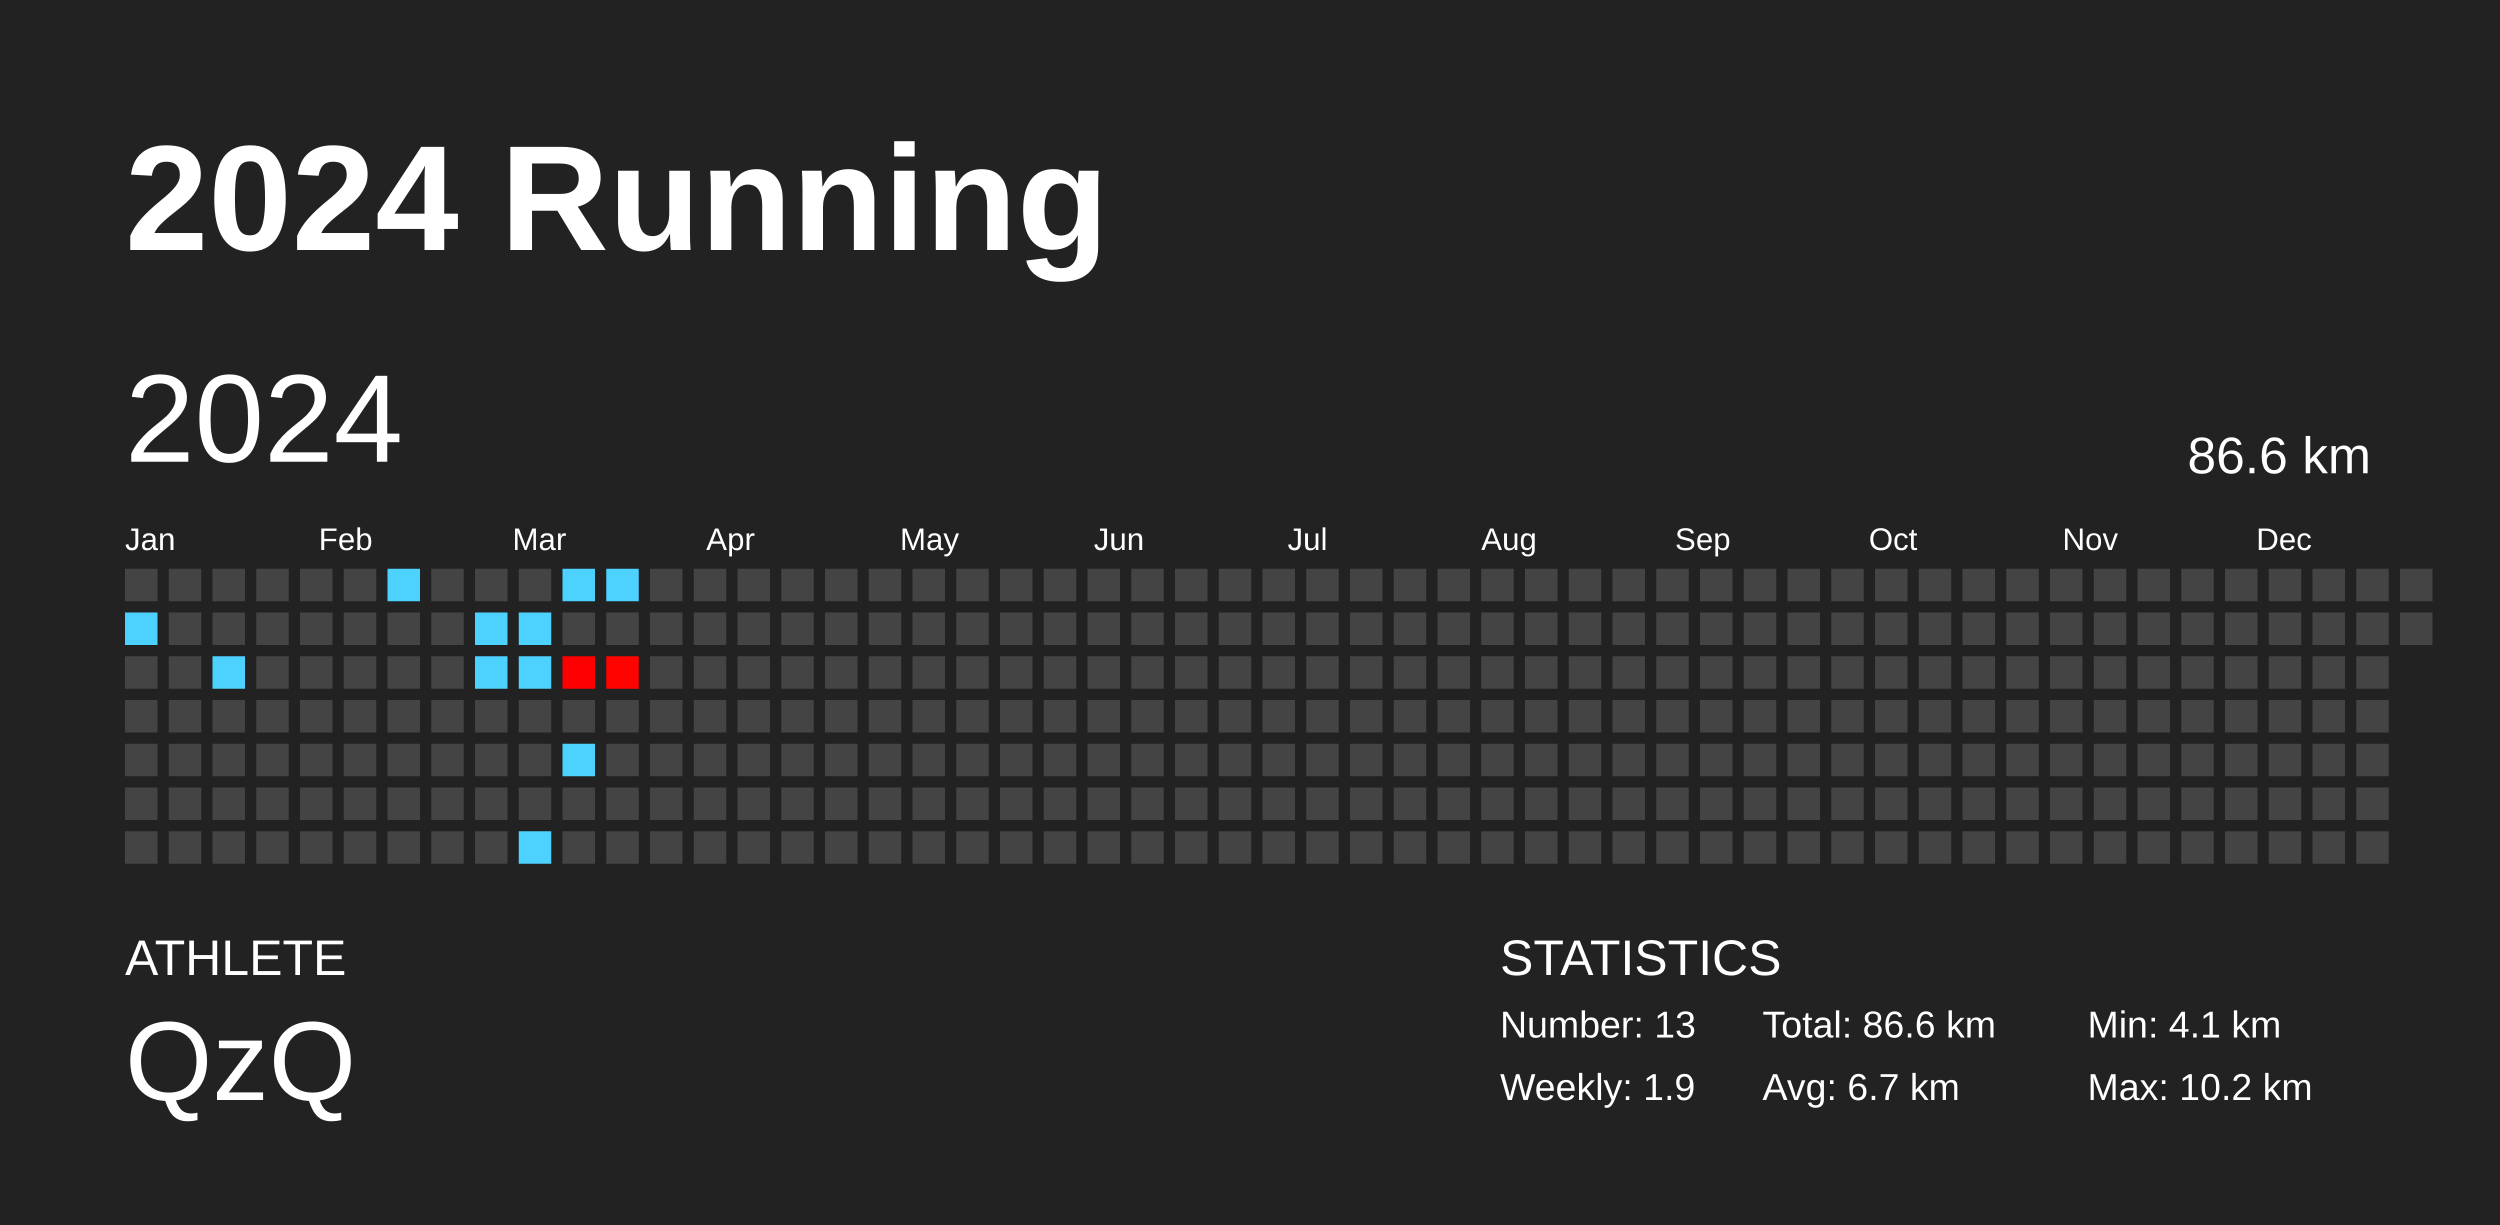
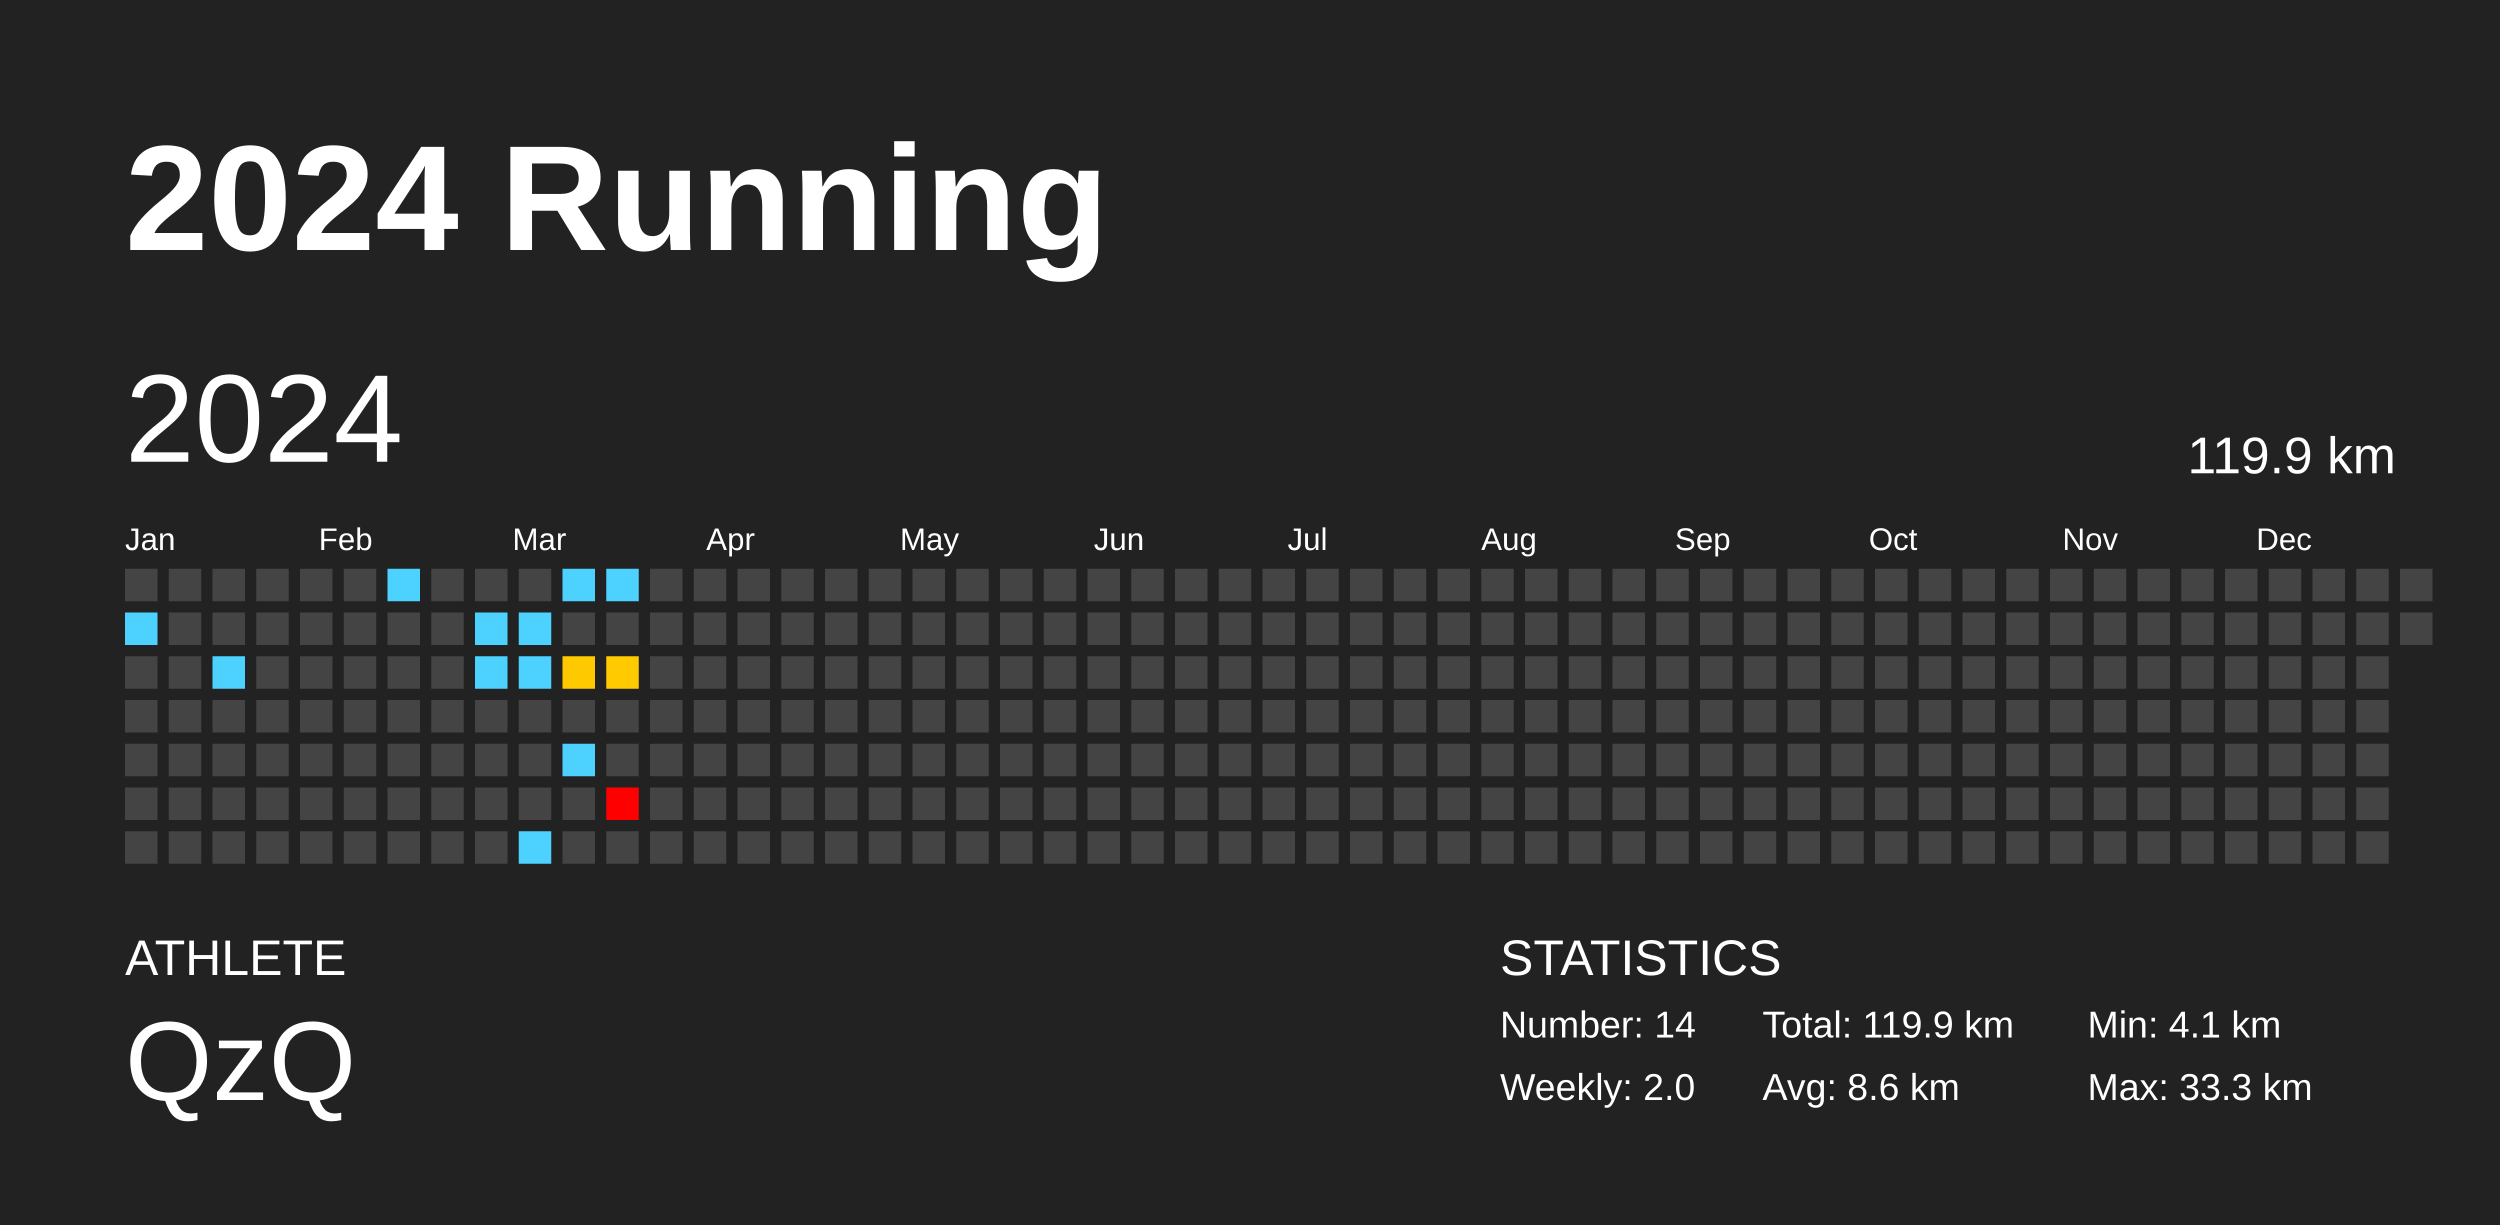
<svg xmlns="http://www.w3.org/2000/svg" baseProfile="full" height="98mm" version="1.1" viewBox="0,0,200,98" width="200mm">
  <defs />
  <rect fill="#222222" height="98" width="200" x="0" y="0" />
  <text fill="#FFFFFF" style="font-size:12px; font-family:Arial; font-weight:bold;" x="10" y="20">2024 Running</text>
  <text fill="#FFFFFF" style="font-size:4px; font-family:Arial" x="10" y="78">ATHLETE</text>
  <text fill="#FFFFFF" style="font-size:9px; font-family:Arial" x="10" y="88">QzQ</text>
  <text fill="#FFFFFF" style="font-size:4px; font-family:Arial" x="120" y="78">STATISTICS</text>
-   <text fill="#FFFFFF" style="font-size:3px; font-family:Arial" x="120" y="83">Number: 13</text>
-   <text fill="#FFFFFF" style="font-size:3px; font-family:Arial" x="120" y="88">Weekly: 1.9</text>
-   <text fill="#FFFFFF" style="font-size:3px; font-family:Arial" x="141" y="83">Total: 86.6 km</text>
-   <text fill="#FFFFFF" style="font-size:3px; font-family:Arial" x="141" y="88">Avg: 6.7 km</text>
+   <text fill="#FFFFFF" style="font-size:3px; font-family:Arial" x="120" y="83">Number: 14</text>
+   <text fill="#FFFFFF" style="font-size:3px; font-family:Arial" x="120" y="88">Weekly: 2.0</text>
+   <text fill="#FFFFFF" style="font-size:3px; font-family:Arial" x="141" y="83">Total: 119.9 km</text>
+   <text fill="#FFFFFF" style="font-size:3px; font-family:Arial" x="141" y="88">Avg: 8.6 km</text>
  <text fill="#FFFFFF" style="font-size:3px; font-family:Arial" x="167" y="83">Min: 4.1 km</text>
-   <text fill="#FFFFFF" style="font-size:3px; font-family:Arial" x="167" y="88">Max: 10.2 km</text>
+   <text fill="#FFFFFF" style="font-size:3px; font-family:Arial" x="167" y="88">Max: 33.3 km</text>
  <text dominant-baseline="hanging" fill="#FFFFFF" style="font-size:10.0px; font-family:Arial;" x="10" y="30">2024</text>
-   <text dominant-baseline="hanging" fill="#FFFFFF" style="font-size:4.125px; font-family:Arial;" x="175" y="35">86.6 km</text>
+   <text dominant-baseline="hanging" fill="#FFFFFF" style="font-size:4.125px; font-family:Arial;" x="175" y="35">119.9 km</text>
  <text fill="#FFFFFF" style="font-size:2.5px; font-family:Arial" x="10.0" y="44">Jan</text>
  <text fill="#FFFFFF" style="font-size:2.5px; font-family:Arial" x="25.5" y="44">Feb</text>
  <text fill="#FFFFFF" style="font-size:2.5px; font-family:Arial" x="41.0" y="44">Mar</text>
  <text fill="#FFFFFF" style="font-size:2.5px; font-family:Arial" x="56.5" y="44">Apr</text>
  <text fill="#FFFFFF" style="font-size:2.5px; font-family:Arial" x="72.0" y="44">May</text>
  <text fill="#FFFFFF" style="font-size:2.5px; font-family:Arial" x="87.5" y="44">Jun</text>
  <text fill="#FFFFFF" style="font-size:2.5px; font-family:Arial" x="103.0" y="44">Jul</text>
  <text fill="#FFFFFF" style="font-size:2.5px; font-family:Arial" x="118.5" y="44">Aug</text>
  <text fill="#FFFFFF" style="font-size:2.5px; font-family:Arial" x="134.0" y="44">Sep</text>
  <text fill="#FFFFFF" style="font-size:2.5px; font-family:Arial" x="149.5" y="44">Oct</text>
  <text fill="#FFFFFF" style="font-size:2.5px; font-family:Arial" x="165.0" y="44">Nov</text>
  <text fill="#FFFFFF" style="font-size:2.5px; font-family:Arial" x="180.5" y="44">Dec</text>
  <rect fill="#444444" height="2.6" width="2.6" x="10.0" y="45.5" />
  <rect fill="#4dd2ff" height="2.6" width="2.6" x="10.0" y="49.0" />
  <rect fill="#444444" height="2.6" width="2.6" x="10.0" y="52.5" />
  <rect fill="#444444" height="2.6" width="2.6" x="10.0" y="56.0" />
  <rect fill="#444444" height="2.6" width="2.6" x="10.0" y="59.5" />
  <rect fill="#444444" height="2.6" width="2.6" x="10.0" y="63.0" />
  <rect fill="#444444" height="2.6" width="2.6" x="10.0" y="66.5" />
  <rect fill="#444444" height="2.6" width="2.6" x="13.5" y="45.5" />
  <rect fill="#444444" height="2.6" width="2.6" x="13.5" y="49.0" />
  <rect fill="#444444" height="2.6" width="2.6" x="13.5" y="52.5" />
  <rect fill="#444444" height="2.6" width="2.6" x="13.5" y="56.0" />
  <rect fill="#444444" height="2.6" width="2.6" x="13.5" y="59.5" />
  <rect fill="#444444" height="2.6" width="2.6" x="13.5" y="63.0" />
  <rect fill="#444444" height="2.6" width="2.6" x="13.5" y="66.5" />
  <rect fill="#444444" height="2.6" width="2.6" x="17.0" y="45.5" />
  <rect fill="#444444" height="2.6" width="2.6" x="17.0" y="49.0" />
  <rect fill="#4dd2ff" height="2.6" width="2.6" x="17.0" y="52.5" />
  <rect fill="#444444" height="2.6" width="2.6" x="17.0" y="56.0" />
  <rect fill="#444444" height="2.6" width="2.6" x="17.0" y="59.5" />
  <rect fill="#444444" height="2.6" width="2.6" x="17.0" y="63.0" />
  <rect fill="#444444" height="2.6" width="2.6" x="17.0" y="66.5" />
  <rect fill="#444444" height="2.6" width="2.6" x="20.5" y="45.5" />
  <rect fill="#444444" height="2.6" width="2.6" x="20.5" y="49.0" />
  <rect fill="#444444" height="2.6" width="2.6" x="20.5" y="52.5" />
  <rect fill="#444444" height="2.6" width="2.6" x="20.5" y="56.0" />
  <rect fill="#444444" height="2.6" width="2.6" x="20.5" y="59.5" />
  <rect fill="#444444" height="2.6" width="2.6" x="20.5" y="63.0" />
  <rect fill="#444444" height="2.6" width="2.6" x="20.5" y="66.5" />
  <rect fill="#444444" height="2.6" width="2.6" x="24.0" y="45.5" />
  <rect fill="#444444" height="2.6" width="2.6" x="24.0" y="49.0" />
  <rect fill="#444444" height="2.6" width="2.6" x="24.0" y="52.5" />
  <rect fill="#444444" height="2.6" width="2.6" x="24.0" y="56.0" />
  <rect fill="#444444" height="2.6" width="2.6" x="24.0" y="59.5" />
  <rect fill="#444444" height="2.6" width="2.6" x="24.0" y="63.0" />
  <rect fill="#444444" height="2.6" width="2.6" x="24.0" y="66.5" />
  <rect fill="#444444" height="2.6" width="2.6" x="27.5" y="45.5" />
  <rect fill="#444444" height="2.6" width="2.6" x="27.5" y="49.0" />
  <rect fill="#444444" height="2.6" width="2.6" x="27.5" y="52.5" />
  <rect fill="#444444" height="2.6" width="2.6" x="27.5" y="56.0" />
  <rect fill="#444444" height="2.6" width="2.6" x="27.5" y="59.5" />
  <rect fill="#444444" height="2.6" width="2.6" x="27.5" y="63.0" />
  <rect fill="#444444" height="2.6" width="2.6" x="27.5" y="66.5" />
  <rect fill="#4dd2ff" height="2.6" width="2.6" x="31.0" y="45.5" />
  <rect fill="#444444" height="2.6" width="2.6" x="31.0" y="49.0" />
  <rect fill="#444444" height="2.6" width="2.6" x="31.0" y="52.5" />
  <rect fill="#444444" height="2.6" width="2.6" x="31.0" y="56.0" />
  <rect fill="#444444" height="2.6" width="2.6" x="31.0" y="59.5" />
  <rect fill="#444444" height="2.6" width="2.6" x="31.0" y="63.0" />
  <rect fill="#444444" height="2.6" width="2.6" x="31.0" y="66.5" />
  <rect fill="#444444" height="2.6" width="2.6" x="34.5" y="45.5" />
  <rect fill="#444444" height="2.6" width="2.6" x="34.5" y="49.0" />
  <rect fill="#444444" height="2.6" width="2.6" x="34.5" y="52.5" />
  <rect fill="#444444" height="2.6" width="2.6" x="34.5" y="56.0" />
  <rect fill="#444444" height="2.6" width="2.6" x="34.5" y="59.5" />
  <rect fill="#444444" height="2.6" width="2.6" x="34.5" y="63.0" />
  <rect fill="#444444" height="2.6" width="2.6" x="34.5" y="66.5" />
  <rect fill="#444444" height="2.6" width="2.6" x="38.0" y="45.5" />
  <rect fill="#4dd2ff" height="2.6" width="2.6" x="38.0" y="49.0" />
  <rect fill="#4dd2ff" height="2.6" width="2.6" x="38.0" y="52.5" />
  <rect fill="#444444" height="2.6" width="2.6" x="38.0" y="56.0" />
  <rect fill="#444444" height="2.6" width="2.6" x="38.0" y="59.5" />
  <rect fill="#444444" height="2.6" width="2.6" x="38.0" y="63.0" />
  <rect fill="#444444" height="2.6" width="2.6" x="38.0" y="66.5" />
  <rect fill="#444444" height="2.6" width="2.6" x="41.5" y="45.5" />
  <rect fill="#4dd2ff" height="2.6" width="2.6" x="41.5" y="49.0" />
  <rect fill="#4dd2ff" height="2.6" width="2.6" x="41.5" y="52.5" />
  <rect fill="#444444" height="2.6" width="2.6" x="41.5" y="56.0" />
  <rect fill="#444444" height="2.6" width="2.6" x="41.5" y="59.5" />
  <rect fill="#444444" height="2.6" width="2.6" x="41.5" y="63.0" />
  <rect fill="#4dd2ff" height="2.6" width="2.6" x="41.5" y="66.5" />
  <rect fill="#4dd2ff" height="2.6" width="2.6" x="45.0" y="45.5" />
  <rect fill="#444444" height="2.6" width="2.6" x="45.0" y="49.0" />
-   <rect fill="#ff0000" height="2.6" width="2.6" x="45.0" y="52.5" />
+   <rect fill="#ffc900" height="2.6" width="2.6" x="45.0" y="52.5" />
  <rect fill="#444444" height="2.6" width="2.6" x="45.0" y="56.0" />
  <rect fill="#4dd2ff" height="2.6" width="2.6" x="45.0" y="59.5" />
  <rect fill="#444444" height="2.6" width="2.6" x="45.0" y="63.0" />
  <rect fill="#444444" height="2.6" width="2.6" x="45.0" y="66.5" />
  <rect fill="#4dd2ff" height="2.6" width="2.6" x="48.5" y="45.5" />
  <rect fill="#444444" height="2.6" width="2.6" x="48.5" y="49.0" />
-   <rect fill="#ff0300" height="2.6" width="2.6" x="48.5" y="52.5" />
+   <rect fill="#ffca00" height="2.6" width="2.6" x="48.5" y="52.5" />
  <rect fill="#444444" height="2.6" width="2.6" x="48.5" y="56.0" />
  <rect fill="#444444" height="2.6" width="2.6" x="48.5" y="59.5" />
-   <rect fill="#444444" height="2.6" width="2.6" x="48.5" y="63.0" />
+   <rect fill="red" height="2.6" width="2.6" x="48.5" y="63.0" />
  <rect fill="#444444" height="2.6" width="2.6" x="48.5" y="66.5" />
  <rect fill="#444444" height="2.6" width="2.6" x="52.0" y="45.5" />
  <rect fill="#444444" height="2.6" width="2.6" x="52.0" y="49.0" />
  <rect fill="#444444" height="2.6" width="2.6" x="52.0" y="52.5" />
  <rect fill="#444444" height="2.6" width="2.6" x="52.0" y="56.0" />
  <rect fill="#444444" height="2.6" width="2.6" x="52.0" y="59.5" />
  <rect fill="#444444" height="2.6" width="2.6" x="52.0" y="63.0" />
  <rect fill="#444444" height="2.6" width="2.6" x="52.0" y="66.5" />
  <rect fill="#444444" height="2.6" width="2.6" x="55.5" y="45.5" />
  <rect fill="#444444" height="2.6" width="2.6" x="55.5" y="49.0" />
  <rect fill="#444444" height="2.6" width="2.6" x="55.5" y="52.5" />
  <rect fill="#444444" height="2.6" width="2.6" x="55.5" y="56.0" />
  <rect fill="#444444" height="2.6" width="2.6" x="55.5" y="59.5" />
  <rect fill="#444444" height="2.6" width="2.6" x="55.5" y="63.0" />
  <rect fill="#444444" height="2.6" width="2.6" x="55.5" y="66.5" />
  <rect fill="#444444" height="2.6" width="2.6" x="59.0" y="45.5" />
  <rect fill="#444444" height="2.6" width="2.6" x="59.0" y="49.0" />
  <rect fill="#444444" height="2.6" width="2.6" x="59.0" y="52.5" />
  <rect fill="#444444" height="2.6" width="2.6" x="59.0" y="56.0" />
  <rect fill="#444444" height="2.6" width="2.6" x="59.0" y="59.5" />
  <rect fill="#444444" height="2.6" width="2.6" x="59.0" y="63.0" />
  <rect fill="#444444" height="2.6" width="2.6" x="59.0" y="66.5" />
  <rect fill="#444444" height="2.6" width="2.6" x="62.5" y="45.5" />
  <rect fill="#444444" height="2.6" width="2.6" x="62.5" y="49.0" />
  <rect fill="#444444" height="2.6" width="2.6" x="62.5" y="52.5" />
  <rect fill="#444444" height="2.6" width="2.6" x="62.5" y="56.0" />
  <rect fill="#444444" height="2.6" width="2.6" x="62.5" y="59.5" />
  <rect fill="#444444" height="2.6" width="2.6" x="62.5" y="63.0" />
  <rect fill="#444444" height="2.6" width="2.6" x="62.5" y="66.5" />
  <rect fill="#444444" height="2.6" width="2.6" x="66.0" y="45.5" />
  <rect fill="#444444" height="2.6" width="2.6" x="66.0" y="49.0" />
  <rect fill="#444444" height="2.6" width="2.6" x="66.0" y="52.5" />
  <rect fill="#444444" height="2.6" width="2.6" x="66.0" y="56.0" />
  <rect fill="#444444" height="2.6" width="2.6" x="66.0" y="59.5" />
  <rect fill="#444444" height="2.6" width="2.6" x="66.0" y="63.0" />
  <rect fill="#444444" height="2.6" width="2.6" x="66.0" y="66.5" />
  <rect fill="#444444" height="2.6" width="2.6" x="69.5" y="45.5" />
  <rect fill="#444444" height="2.6" width="2.6" x="69.5" y="49.0" />
  <rect fill="#444444" height="2.6" width="2.6" x="69.5" y="52.5" />
  <rect fill="#444444" height="2.6" width="2.6" x="69.5" y="56.0" />
  <rect fill="#444444" height="2.6" width="2.6" x="69.5" y="59.5" />
  <rect fill="#444444" height="2.6" width="2.6" x="69.5" y="63.0" />
  <rect fill="#444444" height="2.6" width="2.6" x="69.5" y="66.5" />
  <rect fill="#444444" height="2.6" width="2.6" x="73.0" y="45.5" />
  <rect fill="#444444" height="2.6" width="2.6" x="73.0" y="49.0" />
  <rect fill="#444444" height="2.6" width="2.6" x="73.0" y="52.5" />
  <rect fill="#444444" height="2.6" width="2.6" x="73.0" y="56.0" />
  <rect fill="#444444" height="2.6" width="2.6" x="73.0" y="59.5" />
  <rect fill="#444444" height="2.6" width="2.6" x="73.0" y="63.0" />
  <rect fill="#444444" height="2.6" width="2.6" x="73.0" y="66.5" />
  <rect fill="#444444" height="2.6" width="2.6" x="76.5" y="45.5" />
  <rect fill="#444444" height="2.6" width="2.6" x="76.5" y="49.0" />
  <rect fill="#444444" height="2.6" width="2.6" x="76.5" y="52.5" />
  <rect fill="#444444" height="2.6" width="2.6" x="76.5" y="56.0" />
  <rect fill="#444444" height="2.6" width="2.6" x="76.5" y="59.5" />
  <rect fill="#444444" height="2.6" width="2.6" x="76.5" y="63.0" />
  <rect fill="#444444" height="2.6" width="2.6" x="76.5" y="66.5" />
  <rect fill="#444444" height="2.6" width="2.6" x="80.0" y="45.5" />
  <rect fill="#444444" height="2.6" width="2.6" x="80.0" y="49.0" />
  <rect fill="#444444" height="2.6" width="2.6" x="80.0" y="52.5" />
  <rect fill="#444444" height="2.6" width="2.6" x="80.0" y="56.0" />
  <rect fill="#444444" height="2.6" width="2.6" x="80.0" y="59.5" />
  <rect fill="#444444" height="2.6" width="2.6" x="80.0" y="63.0" />
  <rect fill="#444444" height="2.6" width="2.6" x="80.0" y="66.5" />
  <rect fill="#444444" height="2.6" width="2.6" x="83.5" y="45.5" />
  <rect fill="#444444" height="2.6" width="2.6" x="83.5" y="49.0" />
  <rect fill="#444444" height="2.6" width="2.6" x="83.5" y="52.5" />
  <rect fill="#444444" height="2.6" width="2.6" x="83.5" y="56.0" />
  <rect fill="#444444" height="2.6" width="2.6" x="83.5" y="59.5" />
  <rect fill="#444444" height="2.6" width="2.6" x="83.5" y="63.0" />
  <rect fill="#444444" height="2.6" width="2.6" x="83.5" y="66.5" />
  <rect fill="#444444" height="2.6" width="2.6" x="87.0" y="45.5" />
  <rect fill="#444444" height="2.6" width="2.6" x="87.0" y="49.0" />
  <rect fill="#444444" height="2.6" width="2.6" x="87.0" y="52.5" />
  <rect fill="#444444" height="2.6" width="2.6" x="87.0" y="56.0" />
  <rect fill="#444444" height="2.6" width="2.6" x="87.0" y="59.5" />
  <rect fill="#444444" height="2.6" width="2.6" x="87.0" y="63.0" />
  <rect fill="#444444" height="2.6" width="2.6" x="87.0" y="66.5" />
  <rect fill="#444444" height="2.6" width="2.6" x="90.5" y="45.5" />
  <rect fill="#444444" height="2.6" width="2.6" x="90.5" y="49.0" />
  <rect fill="#444444" height="2.6" width="2.6" x="90.5" y="52.5" />
  <rect fill="#444444" height="2.6" width="2.6" x="90.5" y="56.0" />
  <rect fill="#444444" height="2.6" width="2.6" x="90.5" y="59.5" />
  <rect fill="#444444" height="2.6" width="2.6" x="90.5" y="63.0" />
  <rect fill="#444444" height="2.6" width="2.6" x="90.5" y="66.5" />
  <rect fill="#444444" height="2.6" width="2.6" x="94.0" y="45.5" />
  <rect fill="#444444" height="2.6" width="2.6" x="94.0" y="49.0" />
  <rect fill="#444444" height="2.6" width="2.6" x="94.0" y="52.5" />
  <rect fill="#444444" height="2.6" width="2.6" x="94.0" y="56.0" />
  <rect fill="#444444" height="2.6" width="2.6" x="94.0" y="59.5" />
  <rect fill="#444444" height="2.6" width="2.6" x="94.0" y="63.0" />
  <rect fill="#444444" height="2.6" width="2.6" x="94.0" y="66.5" />
  <rect fill="#444444" height="2.6" width="2.6" x="97.5" y="45.5" />
  <rect fill="#444444" height="2.6" width="2.6" x="97.5" y="49.0" />
  <rect fill="#444444" height="2.6" width="2.6" x="97.5" y="52.5" />
  <rect fill="#444444" height="2.6" width="2.6" x="97.5" y="56.0" />
  <rect fill="#444444" height="2.6" width="2.6" x="97.5" y="59.5" />
  <rect fill="#444444" height="2.6" width="2.6" x="97.5" y="63.0" />
  <rect fill="#444444" height="2.6" width="2.6" x="97.5" y="66.5" />
  <rect fill="#444444" height="2.6" width="2.6" x="101.0" y="45.5" />
  <rect fill="#444444" height="2.6" width="2.6" x="101.0" y="49.0" />
  <rect fill="#444444" height="2.6" width="2.6" x="101.0" y="52.5" />
  <rect fill="#444444" height="2.6" width="2.6" x="101.0" y="56.0" />
  <rect fill="#444444" height="2.6" width="2.6" x="101.0" y="59.5" />
  <rect fill="#444444" height="2.6" width="2.6" x="101.0" y="63.0" />
  <rect fill="#444444" height="2.6" width="2.6" x="101.0" y="66.5" />
  <rect fill="#444444" height="2.6" width="2.6" x="104.5" y="45.5" />
  <rect fill="#444444" height="2.6" width="2.6" x="104.5" y="49.0" />
  <rect fill="#444444" height="2.6" width="2.6" x="104.5" y="52.5" />
  <rect fill="#444444" height="2.6" width="2.6" x="104.5" y="56.0" />
  <rect fill="#444444" height="2.6" width="2.6" x="104.5" y="59.5" />
  <rect fill="#444444" height="2.6" width="2.6" x="104.5" y="63.0" />
  <rect fill="#444444" height="2.6" width="2.6" x="104.5" y="66.5" />
  <rect fill="#444444" height="2.6" width="2.6" x="108.0" y="45.5" />
  <rect fill="#444444" height="2.6" width="2.6" x="108.0" y="49.0" />
  <rect fill="#444444" height="2.6" width="2.6" x="108.0" y="52.5" />
  <rect fill="#444444" height="2.6" width="2.6" x="108.0" y="56.0" />
  <rect fill="#444444" height="2.6" width="2.6" x="108.0" y="59.5" />
  <rect fill="#444444" height="2.6" width="2.6" x="108.0" y="63.0" />
  <rect fill="#444444" height="2.6" width="2.6" x="108.0" y="66.5" />
  <rect fill="#444444" height="2.6" width="2.6" x="111.5" y="45.5" />
  <rect fill="#444444" height="2.6" width="2.6" x="111.5" y="49.0" />
  <rect fill="#444444" height="2.6" width="2.6" x="111.5" y="52.5" />
  <rect fill="#444444" height="2.6" width="2.6" x="111.5" y="56.0" />
  <rect fill="#444444" height="2.6" width="2.6" x="111.5" y="59.5" />
  <rect fill="#444444" height="2.6" width="2.6" x="111.5" y="63.0" />
  <rect fill="#444444" height="2.6" width="2.6" x="111.5" y="66.5" />
  <rect fill="#444444" height="2.6" width="2.6" x="115.0" y="45.5" />
  <rect fill="#444444" height="2.6" width="2.6" x="115.0" y="49.0" />
  <rect fill="#444444" height="2.6" width="2.6" x="115.0" y="52.5" />
  <rect fill="#444444" height="2.6" width="2.6" x="115.0" y="56.0" />
  <rect fill="#444444" height="2.6" width="2.6" x="115.0" y="59.5" />
  <rect fill="#444444" height="2.6" width="2.6" x="115.0" y="63.0" />
  <rect fill="#444444" height="2.6" width="2.6" x="115.0" y="66.5" />
  <rect fill="#444444" height="2.6" width="2.6" x="118.5" y="45.5" />
  <rect fill="#444444" height="2.6" width="2.6" x="118.5" y="49.0" />
  <rect fill="#444444" height="2.6" width="2.6" x="118.5" y="52.5" />
  <rect fill="#444444" height="2.6" width="2.6" x="118.5" y="56.0" />
  <rect fill="#444444" height="2.6" width="2.6" x="118.5" y="59.5" />
  <rect fill="#444444" height="2.6" width="2.6" x="118.5" y="63.0" />
  <rect fill="#444444" height="2.6" width="2.6" x="118.5" y="66.5" />
  <rect fill="#444444" height="2.6" width="2.6" x="122.0" y="45.5" />
  <rect fill="#444444" height="2.6" width="2.6" x="122.0" y="49.0" />
  <rect fill="#444444" height="2.6" width="2.6" x="122.0" y="52.5" />
  <rect fill="#444444" height="2.6" width="2.6" x="122.0" y="56.0" />
  <rect fill="#444444" height="2.6" width="2.6" x="122.0" y="59.5" />
  <rect fill="#444444" height="2.6" width="2.6" x="122.0" y="63.0" />
  <rect fill="#444444" height="2.6" width="2.6" x="122.0" y="66.5" />
  <rect fill="#444444" height="2.6" width="2.6" x="125.5" y="45.5" />
  <rect fill="#444444" height="2.6" width="2.6" x="125.5" y="49.0" />
  <rect fill="#444444" height="2.6" width="2.6" x="125.5" y="52.5" />
  <rect fill="#444444" height="2.6" width="2.6" x="125.5" y="56.0" />
  <rect fill="#444444" height="2.6" width="2.6" x="125.5" y="59.5" />
  <rect fill="#444444" height="2.6" width="2.6" x="125.5" y="63.0" />
  <rect fill="#444444" height="2.6" width="2.6" x="125.5" y="66.5" />
  <rect fill="#444444" height="2.6" width="2.6" x="129.0" y="45.5" />
  <rect fill="#444444" height="2.6" width="2.6" x="129.0" y="49.0" />
  <rect fill="#444444" height="2.6" width="2.6" x="129.0" y="52.5" />
  <rect fill="#444444" height="2.6" width="2.6" x="129.0" y="56.0" />
  <rect fill="#444444" height="2.6" width="2.6" x="129.0" y="59.5" />
  <rect fill="#444444" height="2.6" width="2.6" x="129.0" y="63.0" />
  <rect fill="#444444" height="2.6" width="2.6" x="129.0" y="66.5" />
  <rect fill="#444444" height="2.6" width="2.6" x="132.5" y="45.5" />
  <rect fill="#444444" height="2.6" width="2.6" x="132.5" y="49.0" />
  <rect fill="#444444" height="2.6" width="2.6" x="132.5" y="52.5" />
  <rect fill="#444444" height="2.6" width="2.6" x="132.5" y="56.0" />
  <rect fill="#444444" height="2.6" width="2.6" x="132.5" y="59.5" />
  <rect fill="#444444" height="2.6" width="2.6" x="132.5" y="63.0" />
  <rect fill="#444444" height="2.6" width="2.6" x="132.5" y="66.5" />
  <rect fill="#444444" height="2.6" width="2.6" x="136.0" y="45.5" />
  <rect fill="#444444" height="2.6" width="2.6" x="136.0" y="49.0" />
  <rect fill="#444444" height="2.6" width="2.6" x="136.0" y="52.5" />
  <rect fill="#444444" height="2.6" width="2.6" x="136.0" y="56.0" />
  <rect fill="#444444" height="2.6" width="2.6" x="136.0" y="59.5" />
  <rect fill="#444444" height="2.6" width="2.6" x="136.0" y="63.0" />
  <rect fill="#444444" height="2.6" width="2.6" x="136.0" y="66.5" />
  <rect fill="#444444" height="2.6" width="2.6" x="139.5" y="45.5" />
  <rect fill="#444444" height="2.6" width="2.6" x="139.5" y="49.0" />
  <rect fill="#444444" height="2.6" width="2.6" x="139.5" y="52.5" />
  <rect fill="#444444" height="2.6" width="2.6" x="139.5" y="56.0" />
  <rect fill="#444444" height="2.6" width="2.6" x="139.5" y="59.5" />
  <rect fill="#444444" height="2.6" width="2.6" x="139.5" y="63.0" />
  <rect fill="#444444" height="2.6" width="2.6" x="139.5" y="66.5" />
  <rect fill="#444444" height="2.6" width="2.6" x="143.0" y="45.5" />
  <rect fill="#444444" height="2.6" width="2.6" x="143.0" y="49.0" />
  <rect fill="#444444" height="2.6" width="2.6" x="143.0" y="52.5" />
  <rect fill="#444444" height="2.6" width="2.6" x="143.0" y="56.0" />
  <rect fill="#444444" height="2.6" width="2.6" x="143.0" y="59.5" />
  <rect fill="#444444" height="2.6" width="2.6" x="143.0" y="63.0" />
  <rect fill="#444444" height="2.6" width="2.6" x="143.0" y="66.5" />
  <rect fill="#444444" height="2.6" width="2.6" x="146.5" y="45.5" />
  <rect fill="#444444" height="2.6" width="2.6" x="146.5" y="49.0" />
  <rect fill="#444444" height="2.6" width="2.6" x="146.5" y="52.5" />
  <rect fill="#444444" height="2.6" width="2.6" x="146.5" y="56.0" />
  <rect fill="#444444" height="2.6" width="2.6" x="146.5" y="59.5" />
  <rect fill="#444444" height="2.6" width="2.6" x="146.5" y="63.0" />
  <rect fill="#444444" height="2.6" width="2.6" x="146.5" y="66.5" />
  <rect fill="#444444" height="2.6" width="2.6" x="150.0" y="45.5" />
  <rect fill="#444444" height="2.6" width="2.6" x="150.0" y="49.0" />
  <rect fill="#444444" height="2.6" width="2.6" x="150.0" y="52.5" />
  <rect fill="#444444" height="2.6" width="2.6" x="150.0" y="56.0" />
  <rect fill="#444444" height="2.6" width="2.6" x="150.0" y="59.5" />
  <rect fill="#444444" height="2.6" width="2.6" x="150.0" y="63.0" />
  <rect fill="#444444" height="2.6" width="2.6" x="150.0" y="66.5" />
  <rect fill="#444444" height="2.6" width="2.6" x="153.5" y="45.5" />
  <rect fill="#444444" height="2.6" width="2.6" x="153.5" y="49.0" />
  <rect fill="#444444" height="2.6" width="2.6" x="153.5" y="52.5" />
  <rect fill="#444444" height="2.6" width="2.6" x="153.5" y="56.0" />
  <rect fill="#444444" height="2.6" width="2.6" x="153.5" y="59.5" />
  <rect fill="#444444" height="2.6" width="2.6" x="153.5" y="63.0" />
  <rect fill="#444444" height="2.6" width="2.6" x="153.5" y="66.5" />
  <rect fill="#444444" height="2.6" width="2.6" x="157.0" y="45.5" />
  <rect fill="#444444" height="2.6" width="2.6" x="157.0" y="49.0" />
  <rect fill="#444444" height="2.6" width="2.6" x="157.0" y="52.5" />
  <rect fill="#444444" height="2.6" width="2.6" x="157.0" y="56.0" />
  <rect fill="#444444" height="2.6" width="2.6" x="157.0" y="59.5" />
  <rect fill="#444444" height="2.6" width="2.6" x="157.0" y="63.0" />
  <rect fill="#444444" height="2.6" width="2.6" x="157.0" y="66.5" />
  <rect fill="#444444" height="2.6" width="2.6" x="160.5" y="45.5" />
  <rect fill="#444444" height="2.6" width="2.6" x="160.5" y="49.0" />
  <rect fill="#444444" height="2.6" width="2.6" x="160.5" y="52.5" />
  <rect fill="#444444" height="2.6" width="2.6" x="160.5" y="56.0" />
  <rect fill="#444444" height="2.6" width="2.6" x="160.5" y="59.5" />
  <rect fill="#444444" height="2.6" width="2.6" x="160.5" y="63.0" />
  <rect fill="#444444" height="2.6" width="2.6" x="160.5" y="66.5" />
  <rect fill="#444444" height="2.6" width="2.6" x="164.0" y="45.5" />
  <rect fill="#444444" height="2.6" width="2.6" x="164.0" y="49.0" />
  <rect fill="#444444" height="2.6" width="2.6" x="164.0" y="52.5" />
  <rect fill="#444444" height="2.6" width="2.6" x="164.0" y="56.0" />
  <rect fill="#444444" height="2.6" width="2.6" x="164.0" y="59.5" />
  <rect fill="#444444" height="2.6" width="2.6" x="164.0" y="63.0" />
  <rect fill="#444444" height="2.6" width="2.6" x="164.0" y="66.5" />
  <rect fill="#444444" height="2.6" width="2.6" x="167.5" y="45.5" />
  <rect fill="#444444" height="2.6" width="2.6" x="167.5" y="49.0" />
  <rect fill="#444444" height="2.6" width="2.6" x="167.5" y="52.5" />
  <rect fill="#444444" height="2.6" width="2.6" x="167.5" y="56.0" />
  <rect fill="#444444" height="2.6" width="2.6" x="167.5" y="59.5" />
  <rect fill="#444444" height="2.6" width="2.6" x="167.5" y="63.0" />
  <rect fill="#444444" height="2.6" width="2.6" x="167.5" y="66.5" />
  <rect fill="#444444" height="2.6" width="2.6" x="171.0" y="45.5" />
  <rect fill="#444444" height="2.6" width="2.6" x="171.0" y="49.0" />
  <rect fill="#444444" height="2.6" width="2.6" x="171.0" y="52.5" />
  <rect fill="#444444" height="2.6" width="2.6" x="171.0" y="56.0" />
  <rect fill="#444444" height="2.6" width="2.6" x="171.0" y="59.5" />
  <rect fill="#444444" height="2.6" width="2.6" x="171.0" y="63.0" />
  <rect fill="#444444" height="2.6" width="2.6" x="171.0" y="66.5" />
  <rect fill="#444444" height="2.6" width="2.6" x="174.5" y="45.5" />
  <rect fill="#444444" height="2.6" width="2.6" x="174.5" y="49.0" />
  <rect fill="#444444" height="2.6" width="2.6" x="174.5" y="52.5" />
  <rect fill="#444444" height="2.6" width="2.6" x="174.5" y="56.0" />
  <rect fill="#444444" height="2.6" width="2.6" x="174.5" y="59.5" />
  <rect fill="#444444" height="2.6" width="2.6" x="174.5" y="63.0" />
  <rect fill="#444444" height="2.6" width="2.6" x="174.5" y="66.5" />
  <rect fill="#444444" height="2.6" width="2.6" x="178.0" y="45.5" />
  <rect fill="#444444" height="2.6" width="2.6" x="178.0" y="49.0" />
  <rect fill="#444444" height="2.6" width="2.6" x="178.0" y="52.5" />
  <rect fill="#444444" height="2.6" width="2.6" x="178.0" y="56.0" />
  <rect fill="#444444" height="2.6" width="2.6" x="178.0" y="59.5" />
  <rect fill="#444444" height="2.6" width="2.6" x="178.0" y="63.0" />
  <rect fill="#444444" height="2.6" width="2.6" x="178.0" y="66.5" />
  <rect fill="#444444" height="2.6" width="2.6" x="181.5" y="45.5" />
  <rect fill="#444444" height="2.6" width="2.6" x="181.5" y="49.0" />
  <rect fill="#444444" height="2.6" width="2.6" x="181.5" y="52.5" />
  <rect fill="#444444" height="2.6" width="2.6" x="181.5" y="56.0" />
  <rect fill="#444444" height="2.6" width="2.6" x="181.5" y="59.5" />
  <rect fill="#444444" height="2.6" width="2.6" x="181.5" y="63.0" />
  <rect fill="#444444" height="2.6" width="2.6" x="181.5" y="66.5" />
  <rect fill="#444444" height="2.6" width="2.6" x="185.0" y="45.5" />
  <rect fill="#444444" height="2.6" width="2.6" x="185.0" y="49.0" />
  <rect fill="#444444" height="2.6" width="2.6" x="185.0" y="52.5" />
  <rect fill="#444444" height="2.6" width="2.6" x="185.0" y="56.0" />
  <rect fill="#444444" height="2.6" width="2.6" x="185.0" y="59.5" />
  <rect fill="#444444" height="2.6" width="2.6" x="185.0" y="63.0" />
  <rect fill="#444444" height="2.6" width="2.6" x="185.0" y="66.5" />
  <rect fill="#444444" height="2.6" width="2.6" x="188.5" y="45.5" />
  <rect fill="#444444" height="2.6" width="2.6" x="188.5" y="49.0" />
  <rect fill="#444444" height="2.6" width="2.6" x="188.5" y="52.5" />
  <rect fill="#444444" height="2.6" width="2.6" x="188.5" y="56.0" />
  <rect fill="#444444" height="2.6" width="2.6" x="188.5" y="59.5" />
  <rect fill="#444444" height="2.6" width="2.6" x="188.5" y="63.0" />
  <rect fill="#444444" height="2.6" width="2.6" x="188.5" y="66.5" />
  <rect fill="#444444" height="2.6" width="2.6" x="192.0" y="45.5" />
  <rect fill="#444444" height="2.6" width="2.6" x="192.0" y="49.0" />
</svg>
